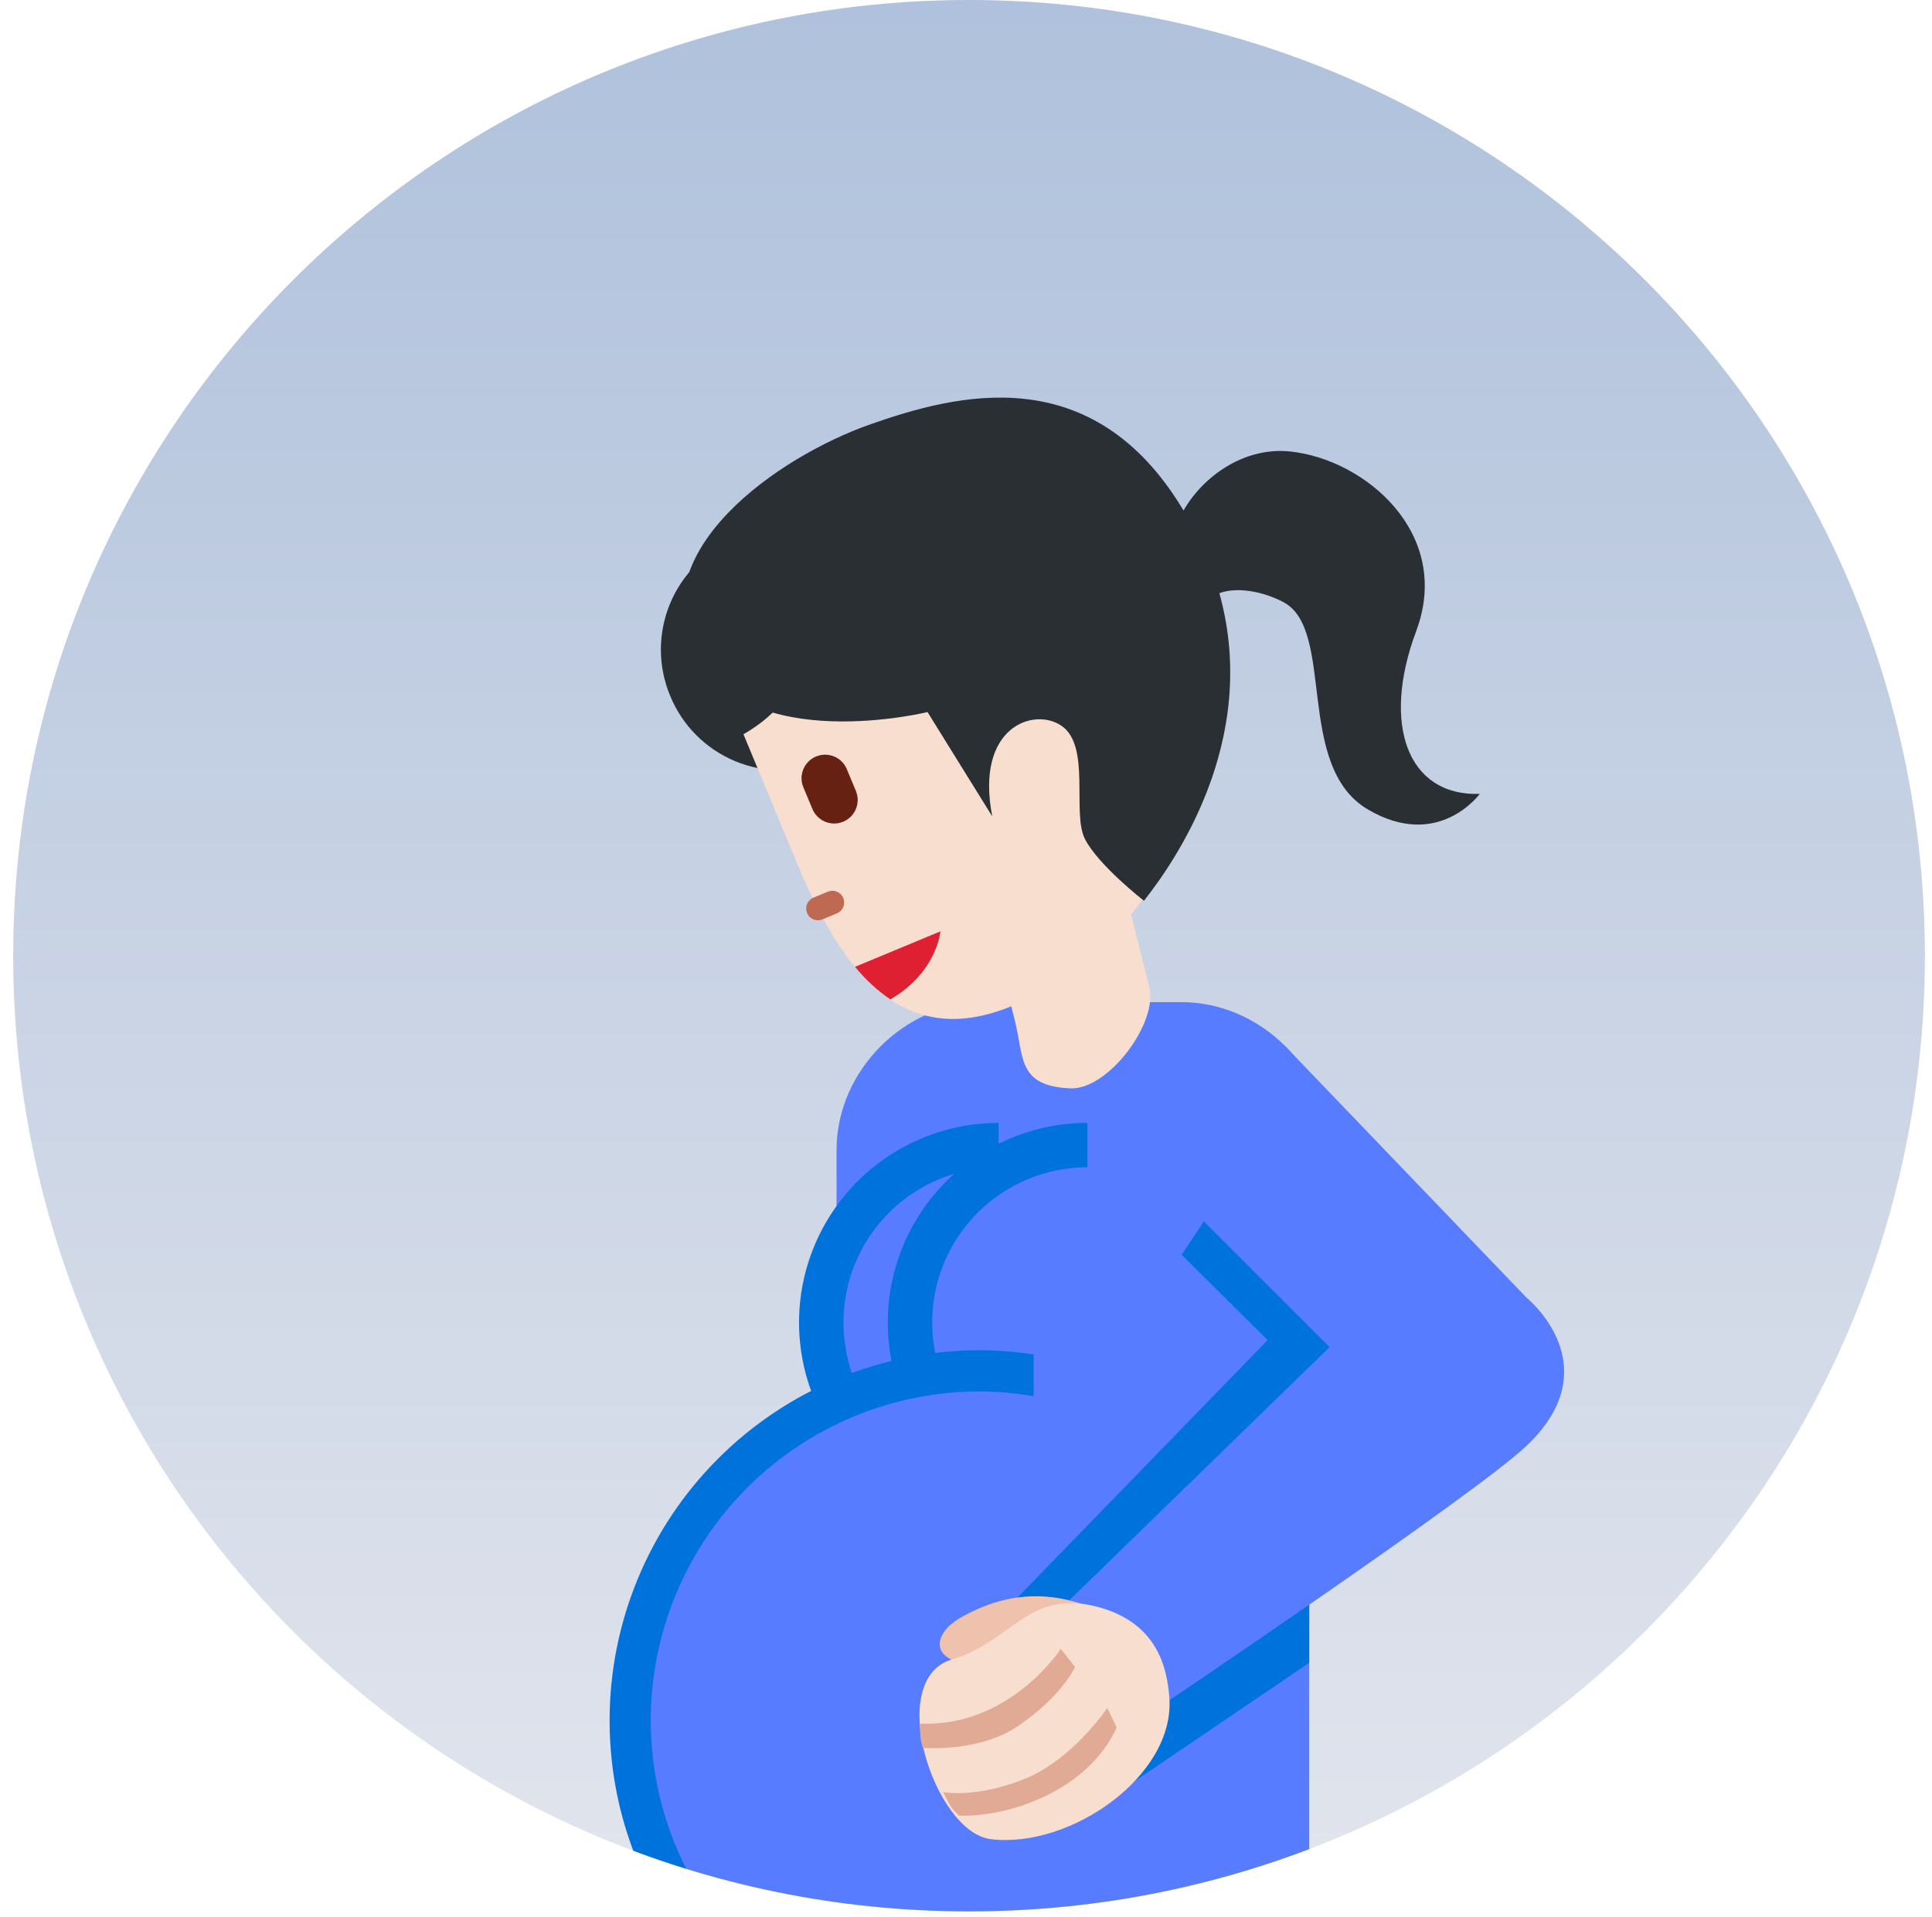
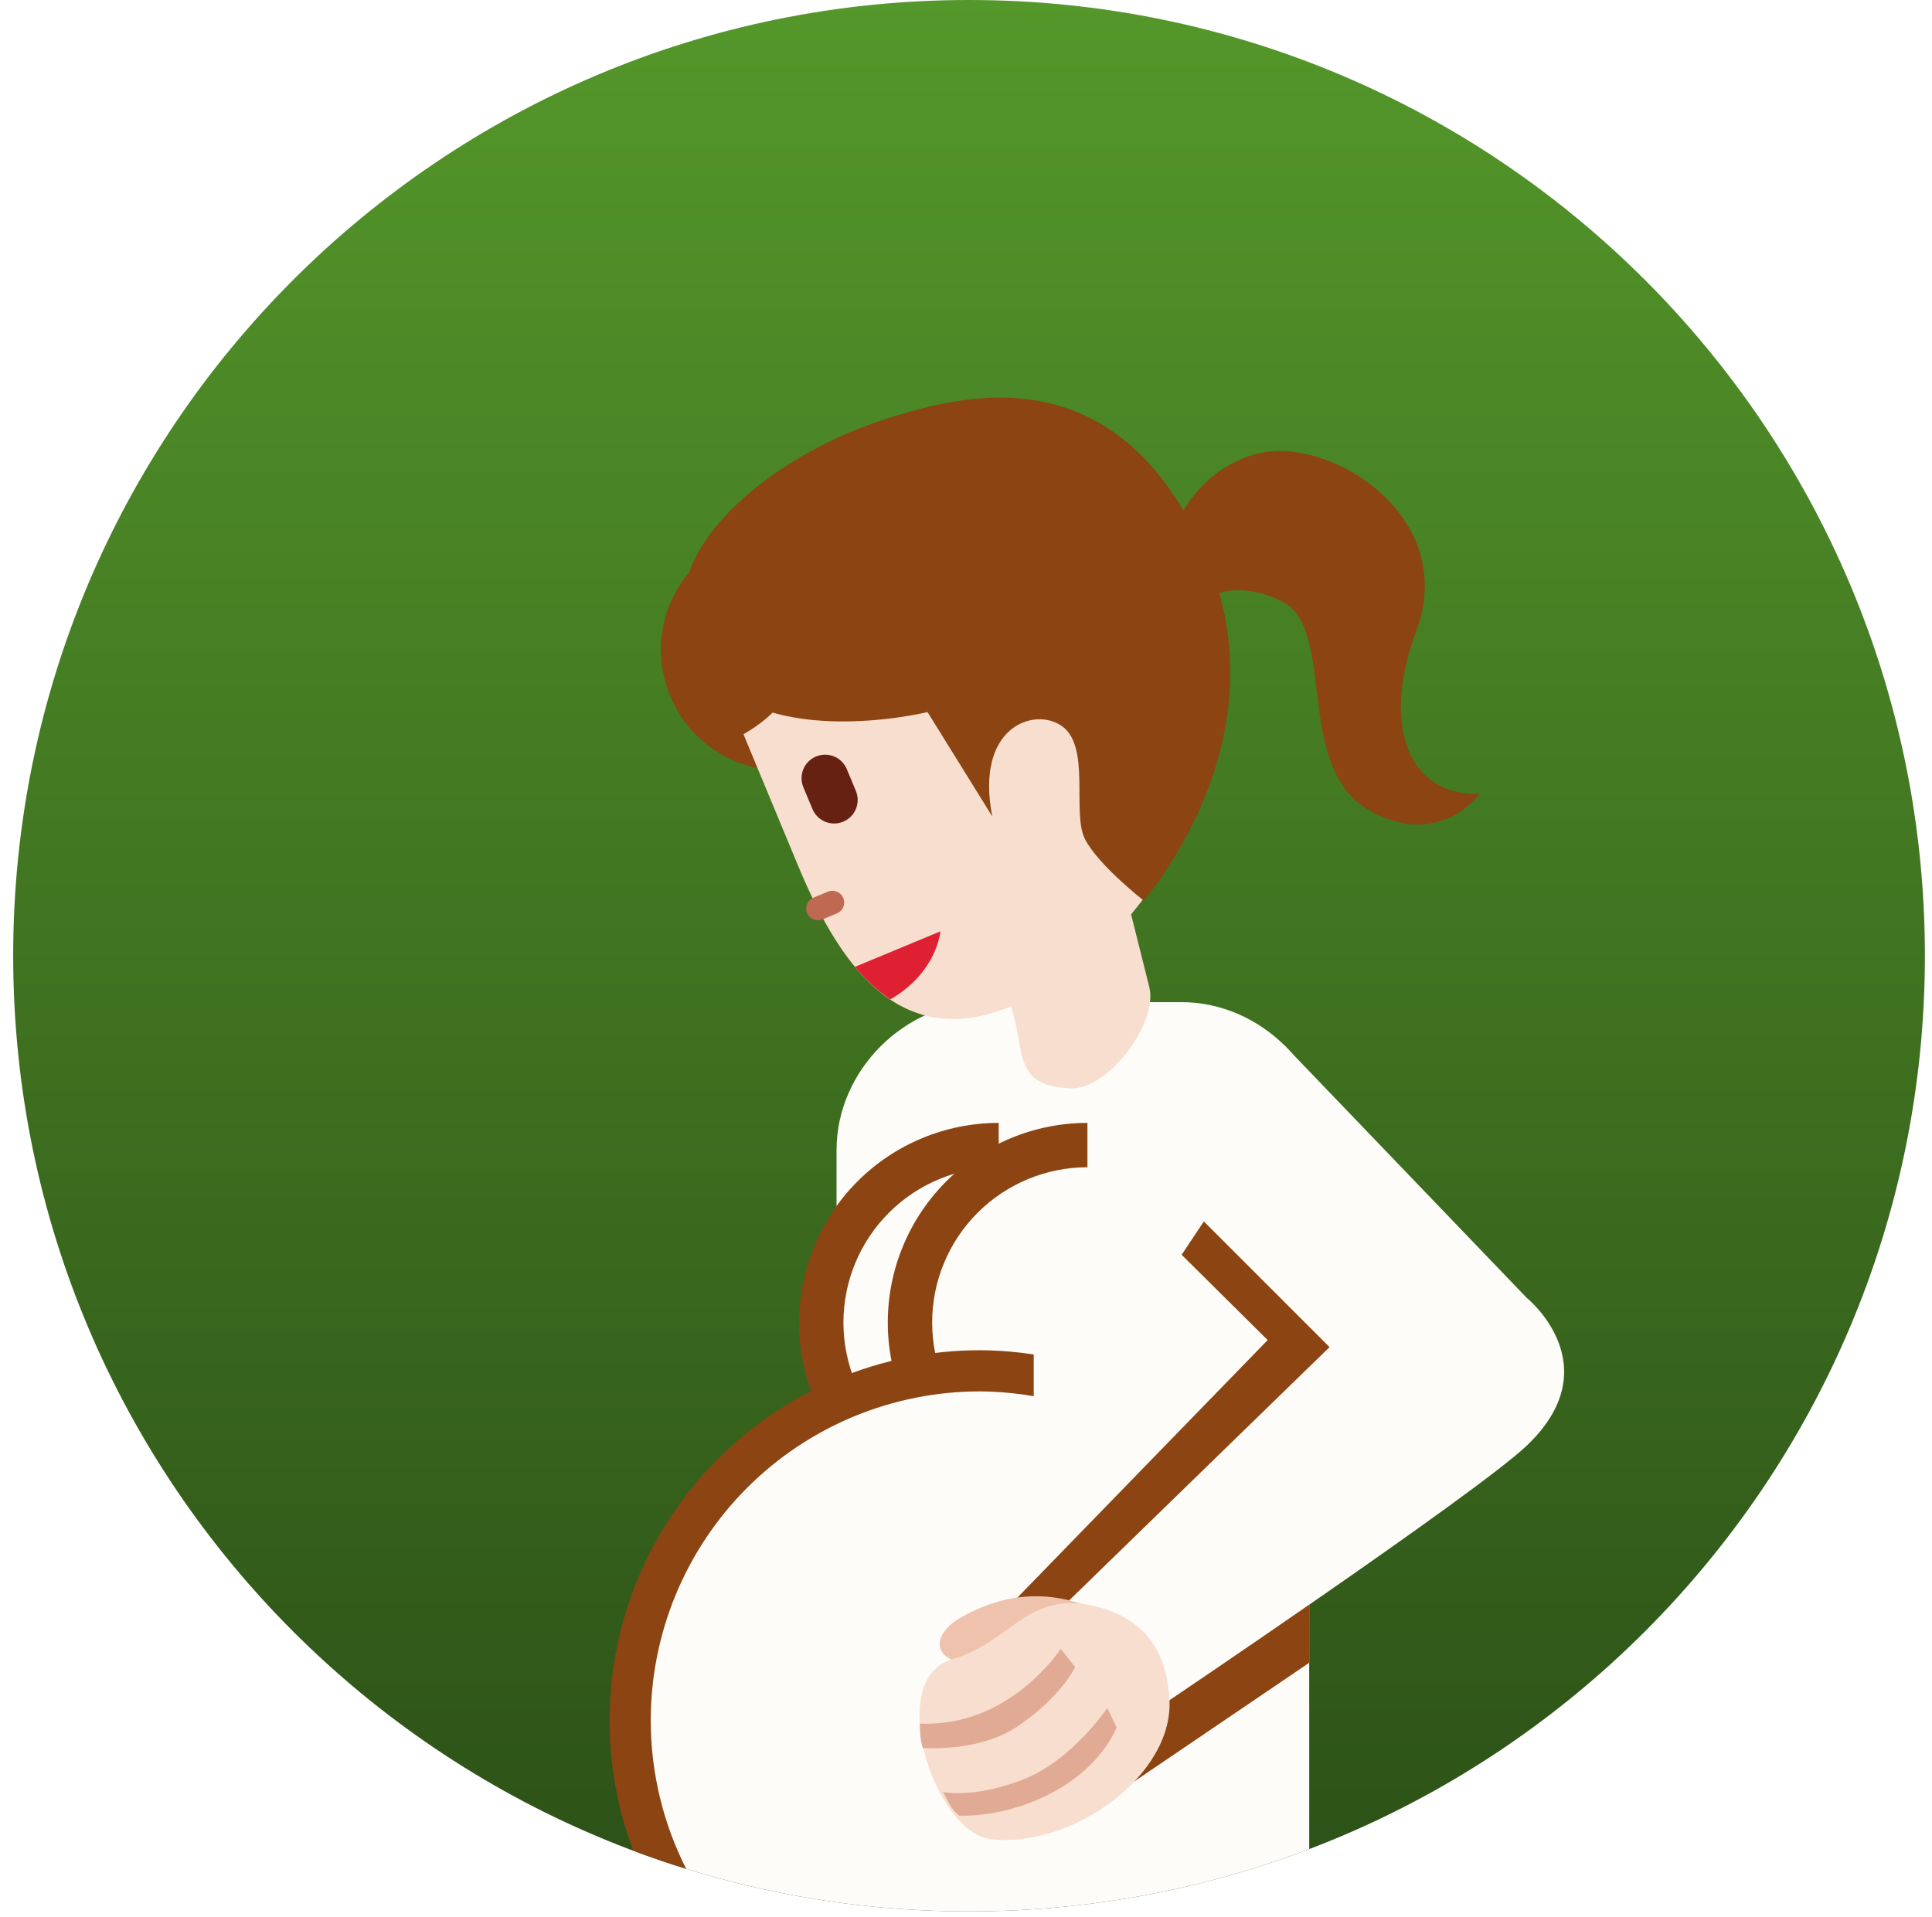
- <svg xmlns="http://www.w3.org/2000/svg" width="127" height="126" viewBox="0 0 127 126" fill="none">
+ <svg xmlns="http://www.w3.org/2000/svg" width="127px" height="126px" viewBox="0 0 127 126" fill="none" transform="rotate(0) scale(1, 1)">
  <circle cx="63.7" cy="62.833" r="62.833" fill="url(#paint0_linear_4741_2340)" />
  <mask id="mask0_4741_2340" style="mask-type:alpha" maskUnits="userSpaceOnUse" x="0" y="0" width="127" height="126">
    <circle cx="63.7" cy="62.833" r="62.833" fill="url(#paint1_linear_4741_2340)" />
  </mask>
  <g mask="url(#mask0_4741_2340)">
-     <path d="M77.671 65.887H64.711C59.481 65.887 54.99 70.381 54.99 75.607V130.695H86.062V104.576L87.394 99.466V75.607C87.394 70.378 82.9 65.887 77.671 65.887Z" fill="#577CFF" />
-     <path d="M65.649 73.826C62.169 73.826 58.831 75.209 56.369 77.67C53.908 80.131 52.525 83.469 52.525 86.95C52.525 90.431 53.908 93.769 56.369 96.23C58.831 98.691 62.169 100.074 65.649 100.074V73.826Z" fill="#0072DB" />
-     <path d="M65.651 76.742C62.944 76.742 60.347 77.818 58.433 79.732C56.519 81.646 55.443 84.242 55.443 86.95C55.443 89.657 56.519 92.253 58.433 94.167C60.347 96.082 62.944 97.157 65.651 97.157V76.742Z" fill="#577CFF" />
-     <path d="M71.483 73.826C68.002 73.826 64.664 75.209 62.203 77.67C59.742 80.131 58.359 83.469 58.359 86.95C58.359 90.431 59.742 93.769 62.203 96.23C64.664 98.691 68.002 100.074 71.483 100.074V73.826Z" fill="#0072DB" />
-     <path d="M71.483 76.742C68.776 76.742 66.179 77.818 64.265 79.732C62.351 81.646 61.275 84.242 61.275 86.95C61.275 89.657 62.351 92.253 64.265 94.167C66.179 96.082 68.776 97.157 71.483 97.157V76.742Z" fill="#577CFF" />
-     <path d="M47.608 130.695H68.472V89.136C67.132 88.902 65.775 88.78 64.415 88.772C57.959 88.772 51.767 91.336 47.202 95.901C42.637 100.467 40.072 106.658 40.072 113.115C40.072 120.032 42.971 126.262 47.608 130.695Z" fill="#0072DB" />
-     <path d="M67.952 78.699V91.796C66.783 91.593 65.6 91.486 64.414 91.478C61.573 91.478 58.759 92.037 56.134 93.124C53.508 94.212 51.123 95.805 49.114 97.815C47.105 99.824 45.511 102.209 44.424 104.835C43.336 107.46 42.777 110.274 42.777 113.115C42.778 116.555 43.599 119.945 45.175 123.002C46.75 126.06 49.032 128.698 51.833 130.695H83.027V70.422L67.952 78.699Z" fill="#577CFF" />
-     <path d="M84.427 72.367L98.571 87.282L86.066 100.438L86.06 109.321L74.569 117.119L66.867 105.048L83.33 88.104L77.675 82.496L84.427 72.367Z" fill="#0072DB" />
-     <path d="M84.423 68.721L100.359 85.327C100.359 85.327 105.891 89.783 100.359 95.047C97.037 98.206 76.222 112.225 76.222 112.225L69.742 105.744L87.398 88.567L77.675 78.846L84.423 68.721Z" fill="#577CFF" />
-     <path d="M72.447 105.996C69.169 104.436 66.06 104.651 63.054 106.41C61.616 107.253 61.03 108.828 63.231 109.35C65.442 109.866 72.447 105.996 72.447 105.996Z" fill="#EEC2AD" />
-     <path d="M76.866 111.589C77.271 116.737 70.374 121.546 65.142 120.919C61.403 120.47 58.148 110.396 62.584 109.098C66.539 107.944 67.633 104.351 72.325 105.692C76.052 106.76 76.717 109.612 76.866 111.589Z" fill="#F7DECE" />
-     <path d="M73.406 113.58L72.788 112.294C72.788 112.294 70.539 115.639 67.413 116.931C65.042 117.899 63.044 117.995 61.997 117.823C62.446 118.678 62.455 118.824 63.044 119.369C66.302 119.483 71.507 117.736 73.406 113.58ZM66.94 113.466C69.827 111.489 70.67 109.599 70.67 109.599L69.728 108.406C69.728 108.406 66.389 113.586 60.463 113.32C60.507 114.044 60.448 114.184 60.661 114.924C61.457 114.951 64.595 115.07 66.94 113.466Z" fill="#E0AA94" />
-     <path d="M58.573 39.729C58.975 40.684 59.184 41.708 59.189 42.744C59.195 43.78 58.996 44.806 58.604 45.765C58.212 46.724 57.636 47.596 56.907 48.332C56.178 49.068 55.311 49.653 54.356 50.053C53.398 50.448 52.372 50.65 51.336 50.648C50.3 50.646 49.274 50.439 48.318 50.041C47.361 49.642 46.493 49.059 45.762 48.324C45.031 47.59 44.452 46.718 44.059 45.76C43.657 44.805 43.448 43.78 43.443 42.744C43.439 41.709 43.638 40.682 44.03 39.723C44.422 38.764 45 37.892 45.729 37.156C46.459 36.421 47.326 35.836 48.281 35.436C49.239 35.042 50.265 34.84 51.301 34.842C52.336 34.844 53.361 35.05 54.317 35.449C55.273 35.848 56.141 36.431 56.871 37.166C57.602 37.9 58.18 38.771 58.573 39.729Z" fill="#292F33" />
-     <path d="M74.352 60.114C77.86 55.929 79.954 50.58 78.155 46.258L75.18 39.092C59.099 45.147 52.482 36.838 52.482 36.838C52.482 36.838 55.631 44.415 48.871 48.273L52.467 56.929C55.407 63.998 59.414 69.061 66.475 66.159L66.714 67.11C67.314 69.493 66.874 71.421 70.382 71.555C72.835 71.648 76.148 67.268 75.547 64.885L74.352 60.114Z" fill="#F7DECE" />
-     <path d="M93.095 41.487C95.498 35.065 89.715 30.183 84.792 29.681C81.805 29.378 79.111 31.282 77.798 33.563C71.817 23.548 62.869 25.907 57.176 27.911C51.145 30.034 42.174 36.278 45.694 42.989C49.215 49.702 60.971 46.815 60.971 46.815L65.226 53.674C64.076 47.771 67.996 46.453 69.807 47.739C71.715 49.096 70.449 53.444 71.318 55.159C72.187 56.873 75.197 59.224 75.197 59.224C77.046 56.873 82.882 48.789 80.155 38.999C81.283 38.576 82.978 38.862 84.346 39.576C87.822 41.382 85.083 50.376 89.919 53.219C94.553 55.946 97.271 52.196 97.271 52.196C92.523 52.353 90.799 47.626 93.095 41.487Z" fill="#292F33" />
-     <path d="M54.982 60.064L54.084 60.437C53.989 60.479 53.888 60.502 53.785 60.504C53.682 60.506 53.579 60.487 53.484 60.449C53.388 60.411 53.301 60.355 53.227 60.282C53.154 60.21 53.095 60.124 53.056 60.029C53.016 59.934 52.996 59.831 52.996 59.728C52.996 59.625 53.017 59.523 53.058 59.429C53.098 59.334 53.157 59.248 53.231 59.176C53.305 59.105 53.393 59.048 53.489 59.011L54.39 58.638C54.484 58.593 54.587 58.569 54.691 58.565C54.796 58.561 54.9 58.579 54.997 58.617C55.094 58.654 55.183 58.711 55.258 58.784C55.333 58.857 55.392 58.944 55.432 59.041C55.472 59.137 55.492 59.241 55.491 59.345C55.49 59.45 55.468 59.553 55.425 59.648C55.383 59.744 55.322 59.83 55.246 59.901C55.17 59.973 55.08 60.028 54.982 60.064Z" fill="#BF6952" />
+     <path d="M77.671 65.887H64.711C59.481 65.887 54.99 70.381 54.99 75.607V130.695H86.062V104.576L87.394 99.466V75.607C87.394 70.378 82.9 65.887 77.671 65.887Z" fill="#fdfcf8" />
+     <path d="M65.649 73.826C62.169 73.826 58.831 75.209 56.369 77.67C53.908 80.131 52.525 83.469 52.525 86.95C52.525 90.431 53.908 93.769 56.369 96.23C58.831 98.691 62.169 100.074 65.649 100.074V73.826Z" fill="#8b4412" />
+     <path d="M65.651 76.742C62.944 76.742 60.347 77.818 58.433 79.732C56.519 81.646 55.443 84.242 55.443 86.95C55.443 89.657 56.519 92.253 58.433 94.167C60.347 96.082 62.944 97.157 65.651 97.157V76.742Z" fill="#fdfcf8" />
+     <path d="M71.483 73.826C68.002 73.826 64.664 75.209 62.203 77.67C59.742 80.131 58.359 83.469 58.359 86.95C58.359 90.431 59.742 93.769 62.203 96.23C64.664 98.691 68.002 100.074 71.483 100.074V73.826Z" fill="#8b4412" />
+     <path d="M71.483 76.742C68.776 76.742 66.179 77.818 64.265 79.732C62.351 81.646 61.275 84.242 61.275 86.95C61.275 89.657 62.351 92.253 64.265 94.167C66.179 96.082 68.776 97.157 71.483 97.157V76.742Z" fill="#fdfcf8" />
+     <path d="M47.608 130.695H68.472V89.136C67.132 88.902 65.775 88.78 64.415 88.772C57.959 88.772 51.767 91.336 47.202 95.901C42.637 100.467 40.072 106.658 40.072 113.115C40.072 120.032 42.971 126.262 47.608 130.695Z" fill="#8b4412" />
+     <path d="M67.952 78.699V91.796C66.783 91.593 65.6 91.486 64.414 91.478C61.573 91.478 58.759 92.037 56.134 93.124C53.508 94.212 51.123 95.805 49.114 97.815C47.105 99.824 45.511 102.209 44.424 104.835C43.336 107.46 42.777 110.274 42.777 113.115C42.778 116.555 43.599 119.945 45.175 123.002C46.75 126.06 49.032 128.698 51.833 130.695H83.027V70.422L67.952 78.699Z" fill="#fdfcf8" />
+     <path d="M84.427 72.367L98.571 87.282L86.066 100.438L86.06 109.321L74.569 117.119L66.867 105.048L83.33 88.104L77.675 82.496L84.427 72.367Z" fill="#8b4412" />
+     <path d="M84.423 68.721L100.359 85.327C100.359 85.327 105.891 89.783 100.359 95.047C97.037 98.206 76.222 112.225 76.222 112.225L69.742 105.744L87.398 88.567L77.675 78.846L84.423 68.721Z" fill="#fdfcf8" />
+     <path d="M72.447 105.996C69.169 104.436 66.06 104.651 63.054 106.41C61.616 107.253 61.03 108.828 63.231 109.35C65.442 109.866 72.447 105.996 72.447 105.996Z" fill="#eec2ad" />
+     <path d="M76.866 111.589C77.271 116.737 70.374 121.546 65.142 120.919C61.403 120.47 58.148 110.396 62.584 109.098C66.539 107.944 67.633 104.351 72.325 105.692C76.052 106.76 76.717 109.612 76.866 111.589Z" fill="#f7dece" />
+     <path d="M73.406 113.58L72.788 112.294C72.788 112.294 70.539 115.639 67.413 116.931C65.042 117.899 63.044 117.995 61.997 117.823C62.446 118.678 62.455 118.824 63.044 119.369C66.302 119.483 71.507 117.736 73.406 113.58ZM66.94 113.466C69.827 111.489 70.67 109.599 70.67 109.599L69.728 108.406C69.728 108.406 66.389 113.586 60.463 113.32C60.507 114.044 60.448 114.184 60.661 114.924C61.457 114.951 64.595 115.07 66.94 113.466Z" fill="#e0aa94" />
+     <path d="M58.573 39.729C58.975 40.684 59.184 41.708 59.189 42.744C59.195 43.78 58.996 44.806 58.604 45.765C58.212 46.724 57.636 47.596 56.907 48.332C56.178 49.068 55.311 49.653 54.356 50.053C53.398 50.448 52.372 50.65 51.336 50.648C50.3 50.646 49.274 50.439 48.318 50.041C47.361 49.642 46.493 49.059 45.762 48.324C45.031 47.59 44.452 46.718 44.059 45.76C43.657 44.805 43.448 43.78 43.443 42.744C43.439 41.709 43.638 40.682 44.03 39.723C44.422 38.764 45 37.892 45.729 37.156C46.459 36.421 47.326 35.836 48.281 35.436C49.239 35.042 50.265 34.84 51.301 34.842C52.336 34.844 53.361 35.05 54.317 35.449C55.273 35.848 56.141 36.431 56.871 37.166C57.602 37.9 58.18 38.771 58.573 39.729Z" fill="#8b4412" />
+     <path d="M74.352 60.114C77.86 55.929 79.954 50.58 78.155 46.258L75.18 39.092C59.099 45.147 52.482 36.838 52.482 36.838C52.482 36.838 55.631 44.415 48.871 48.273L52.467 56.929C55.407 63.998 59.414 69.061 66.475 66.159L66.714 67.11C67.314 69.493 66.874 71.421 70.382 71.555C72.835 71.648 76.148 67.268 75.547 64.885L74.352 60.114Z" fill="#f7dece" />
+     <path d="M93.095 41.487C95.498 35.065 89.715 30.183 84.792 29.681C81.805 29.378 79.111 31.282 77.798 33.563C71.817 23.548 62.869 25.907 57.176 27.911C51.145 30.034 42.174 36.278 45.694 42.989C49.215 49.702 60.971 46.815 60.971 46.815L65.226 53.674C64.076 47.771 67.996 46.453 69.807 47.739C71.715 49.096 70.449 53.444 71.318 55.159C72.187 56.873 75.197 59.224 75.197 59.224C77.046 56.873 82.882 48.789 80.155 38.999C81.283 38.576 82.978 38.862 84.346 39.576C87.822 41.382 85.083 50.376 89.919 53.219C94.553 55.946 97.271 52.196 97.271 52.196C92.523 52.353 90.799 47.626 93.095 41.487Z" fill="#8b4412" />
+     <path d="M54.982 60.064L54.084 60.437C53.989 60.479 53.888 60.502 53.785 60.504C53.682 60.506 53.579 60.487 53.484 60.449C53.388 60.411 53.301 60.355 53.227 60.282C53.154 60.21 53.095 60.124 53.056 60.029C53.016 59.934 52.996 59.831 52.996 59.728C52.996 59.625 53.017 59.523 53.058 59.429C53.098 59.334 53.157 59.248 53.231 59.176C53.305 59.105 53.393 59.048 53.489 59.011L54.39 58.638C54.484 58.593 54.587 58.569 54.691 58.565C54.796 58.561 54.9 58.579 54.997 58.617C55.094 58.654 55.183 58.711 55.258 58.784C55.333 58.857 55.392 58.944 55.432 59.041C55.472 59.137 55.492 59.241 55.491 59.345C55.49 59.45 55.468 59.553 55.425 59.648C55.383 59.744 55.322 59.83 55.246 59.901C55.17 59.973 55.08 60.028 54.982 60.064Z" fill="#bf6952" />
    <path d="M55.424 54.024C55.045 54.181 54.621 54.181 54.242 54.024C53.864 53.868 53.563 53.568 53.406 53.19L52.808 51.758C52.65 51.379 52.65 50.953 52.807 50.574C52.963 50.194 53.264 49.893 53.643 49.736C54.022 49.578 54.448 49.578 54.828 49.734C55.207 49.891 55.508 50.192 55.666 50.571L56.261 52C56.339 52.188 56.38 52.389 56.38 52.593C56.38 52.796 56.34 52.998 56.263 53.186C56.185 53.374 56.071 53.545 55.927 53.689C55.783 53.833 55.612 53.947 55.424 54.024Z" fill="#662113" />
-     <path d="M56.205 63.566C56.914 64.426 57.69 65.143 58.526 65.703C61.603 63.927 61.819 61.232 61.819 61.232L56.351 63.504L56.205 63.566Z" fill="#DF1F32" />
+     <path d="M56.205 63.566C56.914 64.426 57.69 65.143 58.526 65.703C61.603 63.927 61.819 61.232 61.819 61.232L56.351 63.504L56.205 63.566Z" fill="#df1f32" />
  </g>
  <defs>
    <linearGradient id="paint0_linear_4741_2340" x1="63.7" y1="0" x2="63.7" y2="125.665" gradientUnits="userSpaceOnUse">
-       <stop stop-color="#AFC1DC" />
-       <stop offset="1" stop-color="#E2E5ED" />
+       <stop stop-color="#54972a" data-originalstopcolor="#54972a" />
+       <stop offset="1" stop-color="#2c5017" data-originalstopcolor="#2c5017" />
    </linearGradient>
    <linearGradient id="paint1_linear_4741_2340" x1="63.7" y1="0" x2="63.7" y2="125.665" gradientUnits="userSpaceOnUse">
-       <stop stop-color="#AFC1DC" />
-       <stop offset="1" stop-color="#E2E5ED" />
+       <stop stop-color="#54972a" data-originalstopcolor="#54972a" />
+       <stop offset="1" stop-color="#2c5017" data-originalstopcolor="#2c5017" />
    </linearGradient>
  </defs>
</svg>
